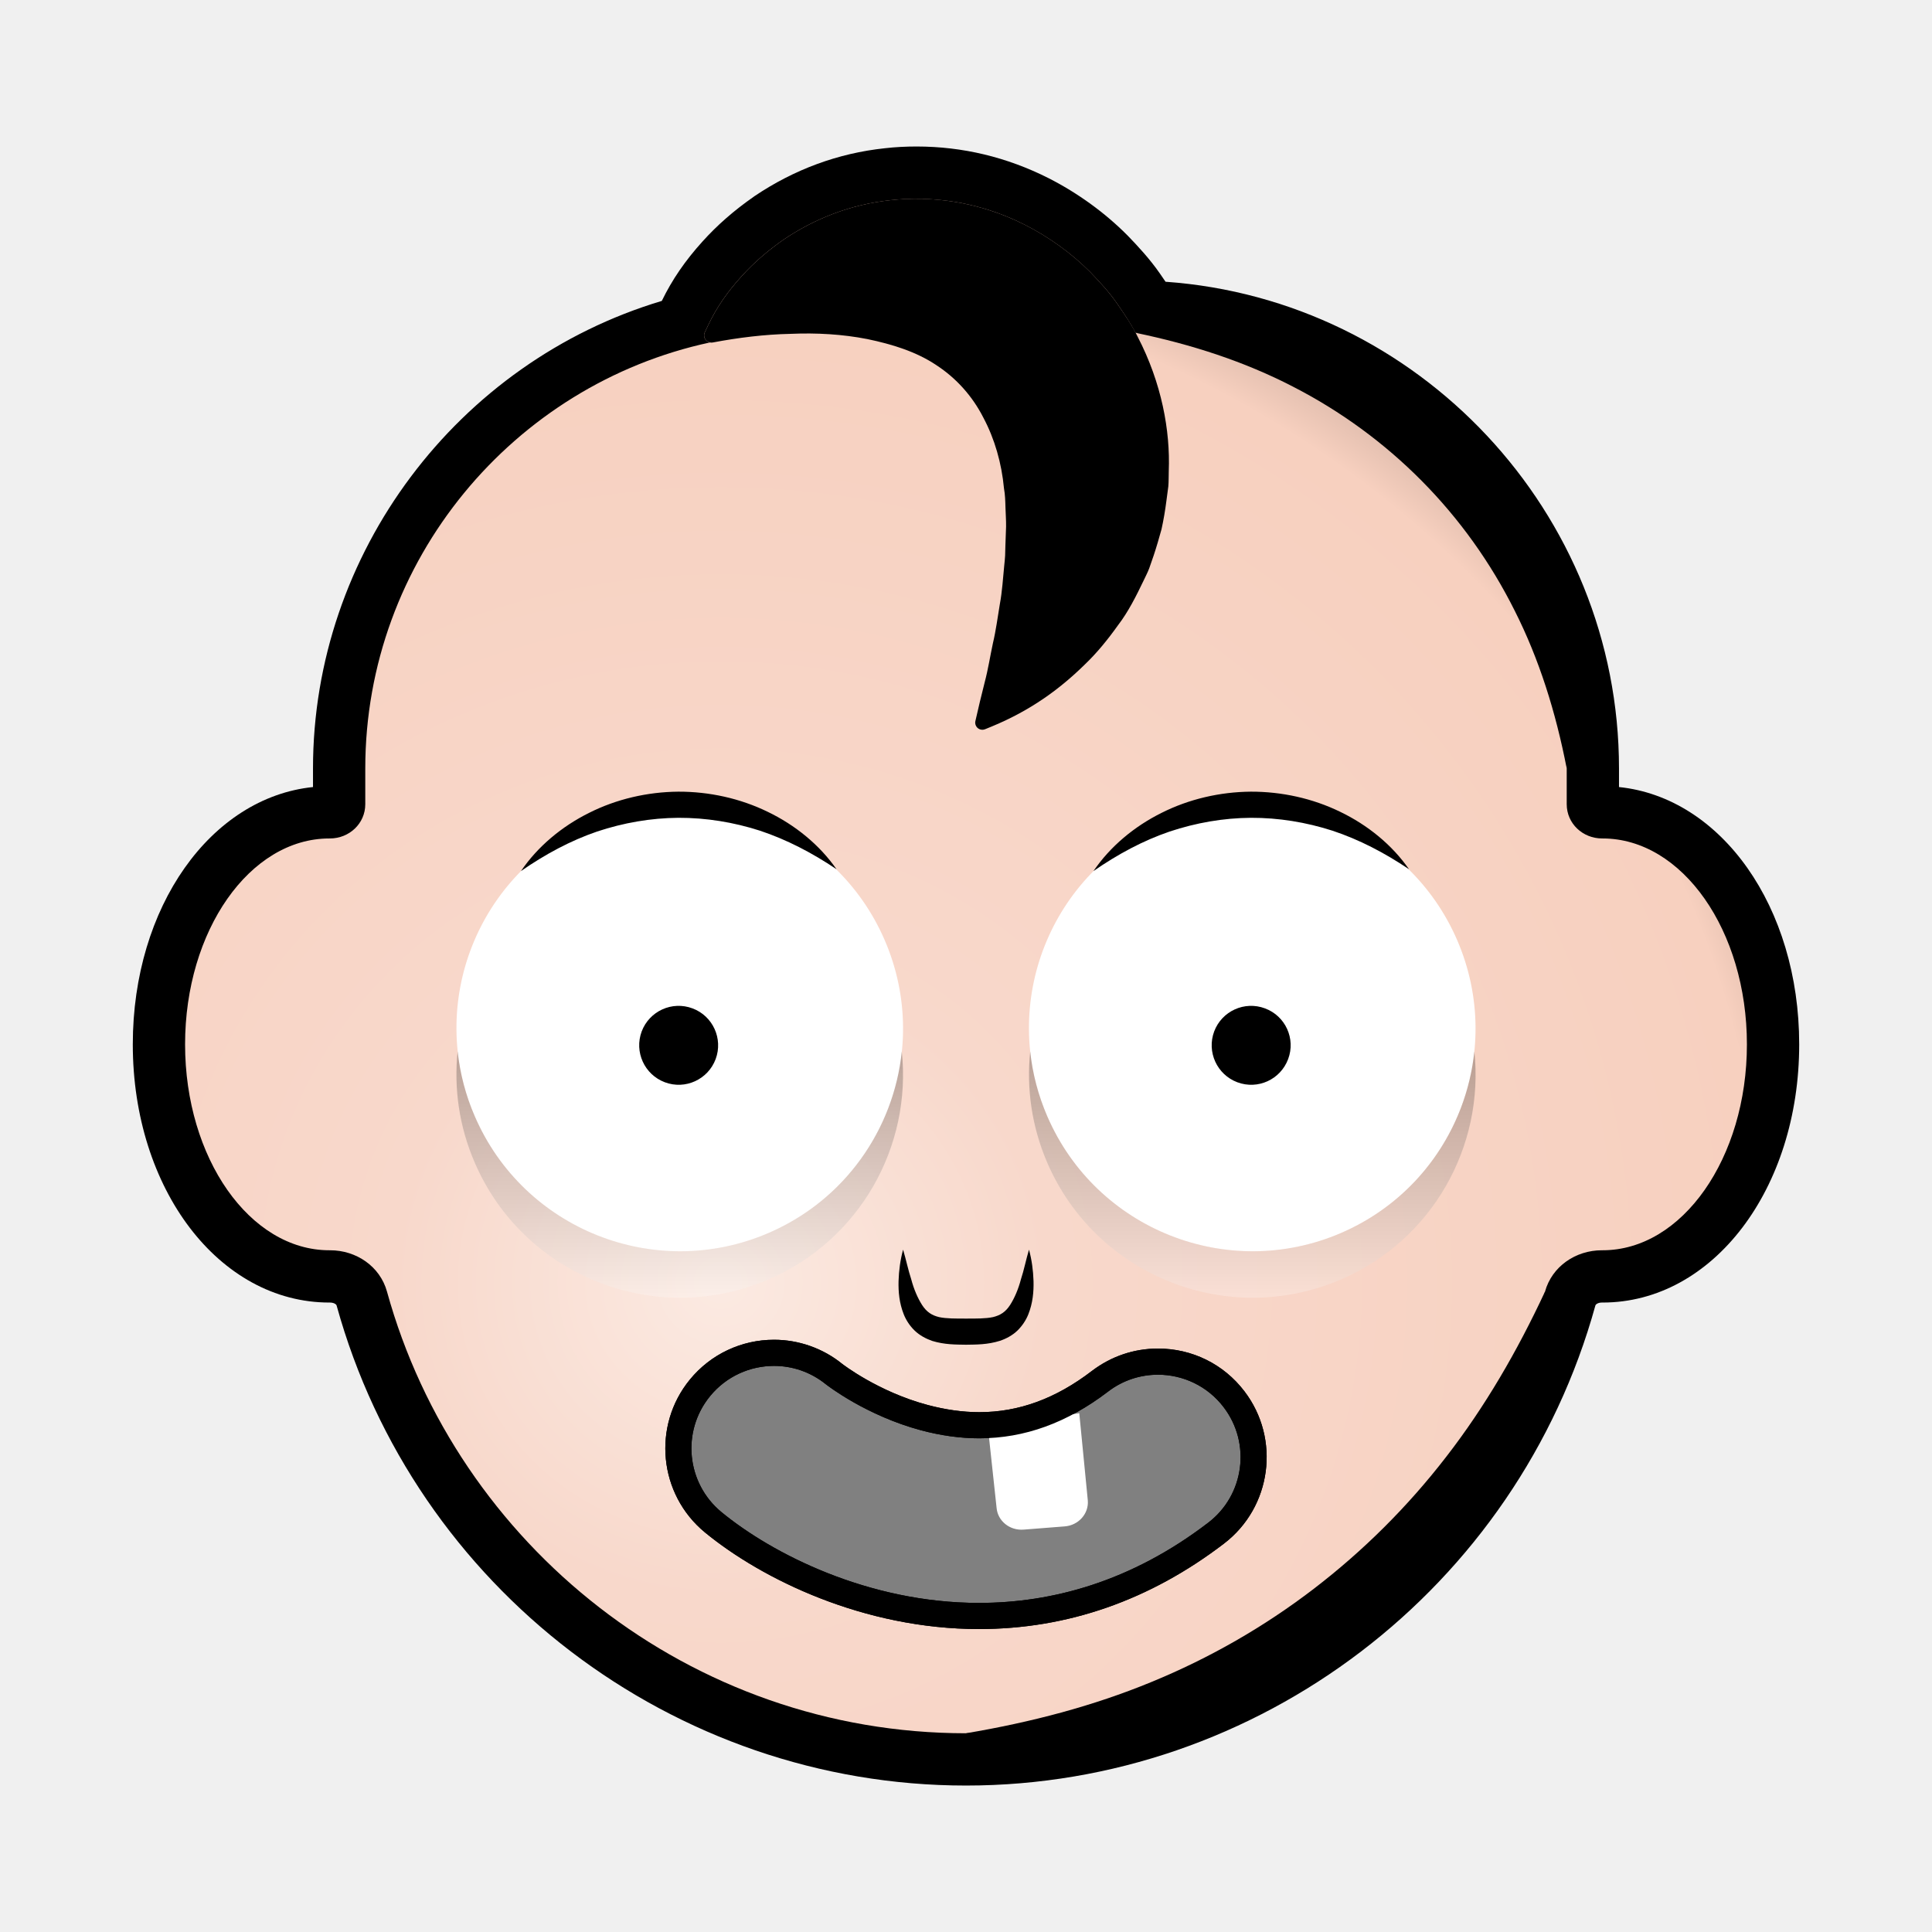
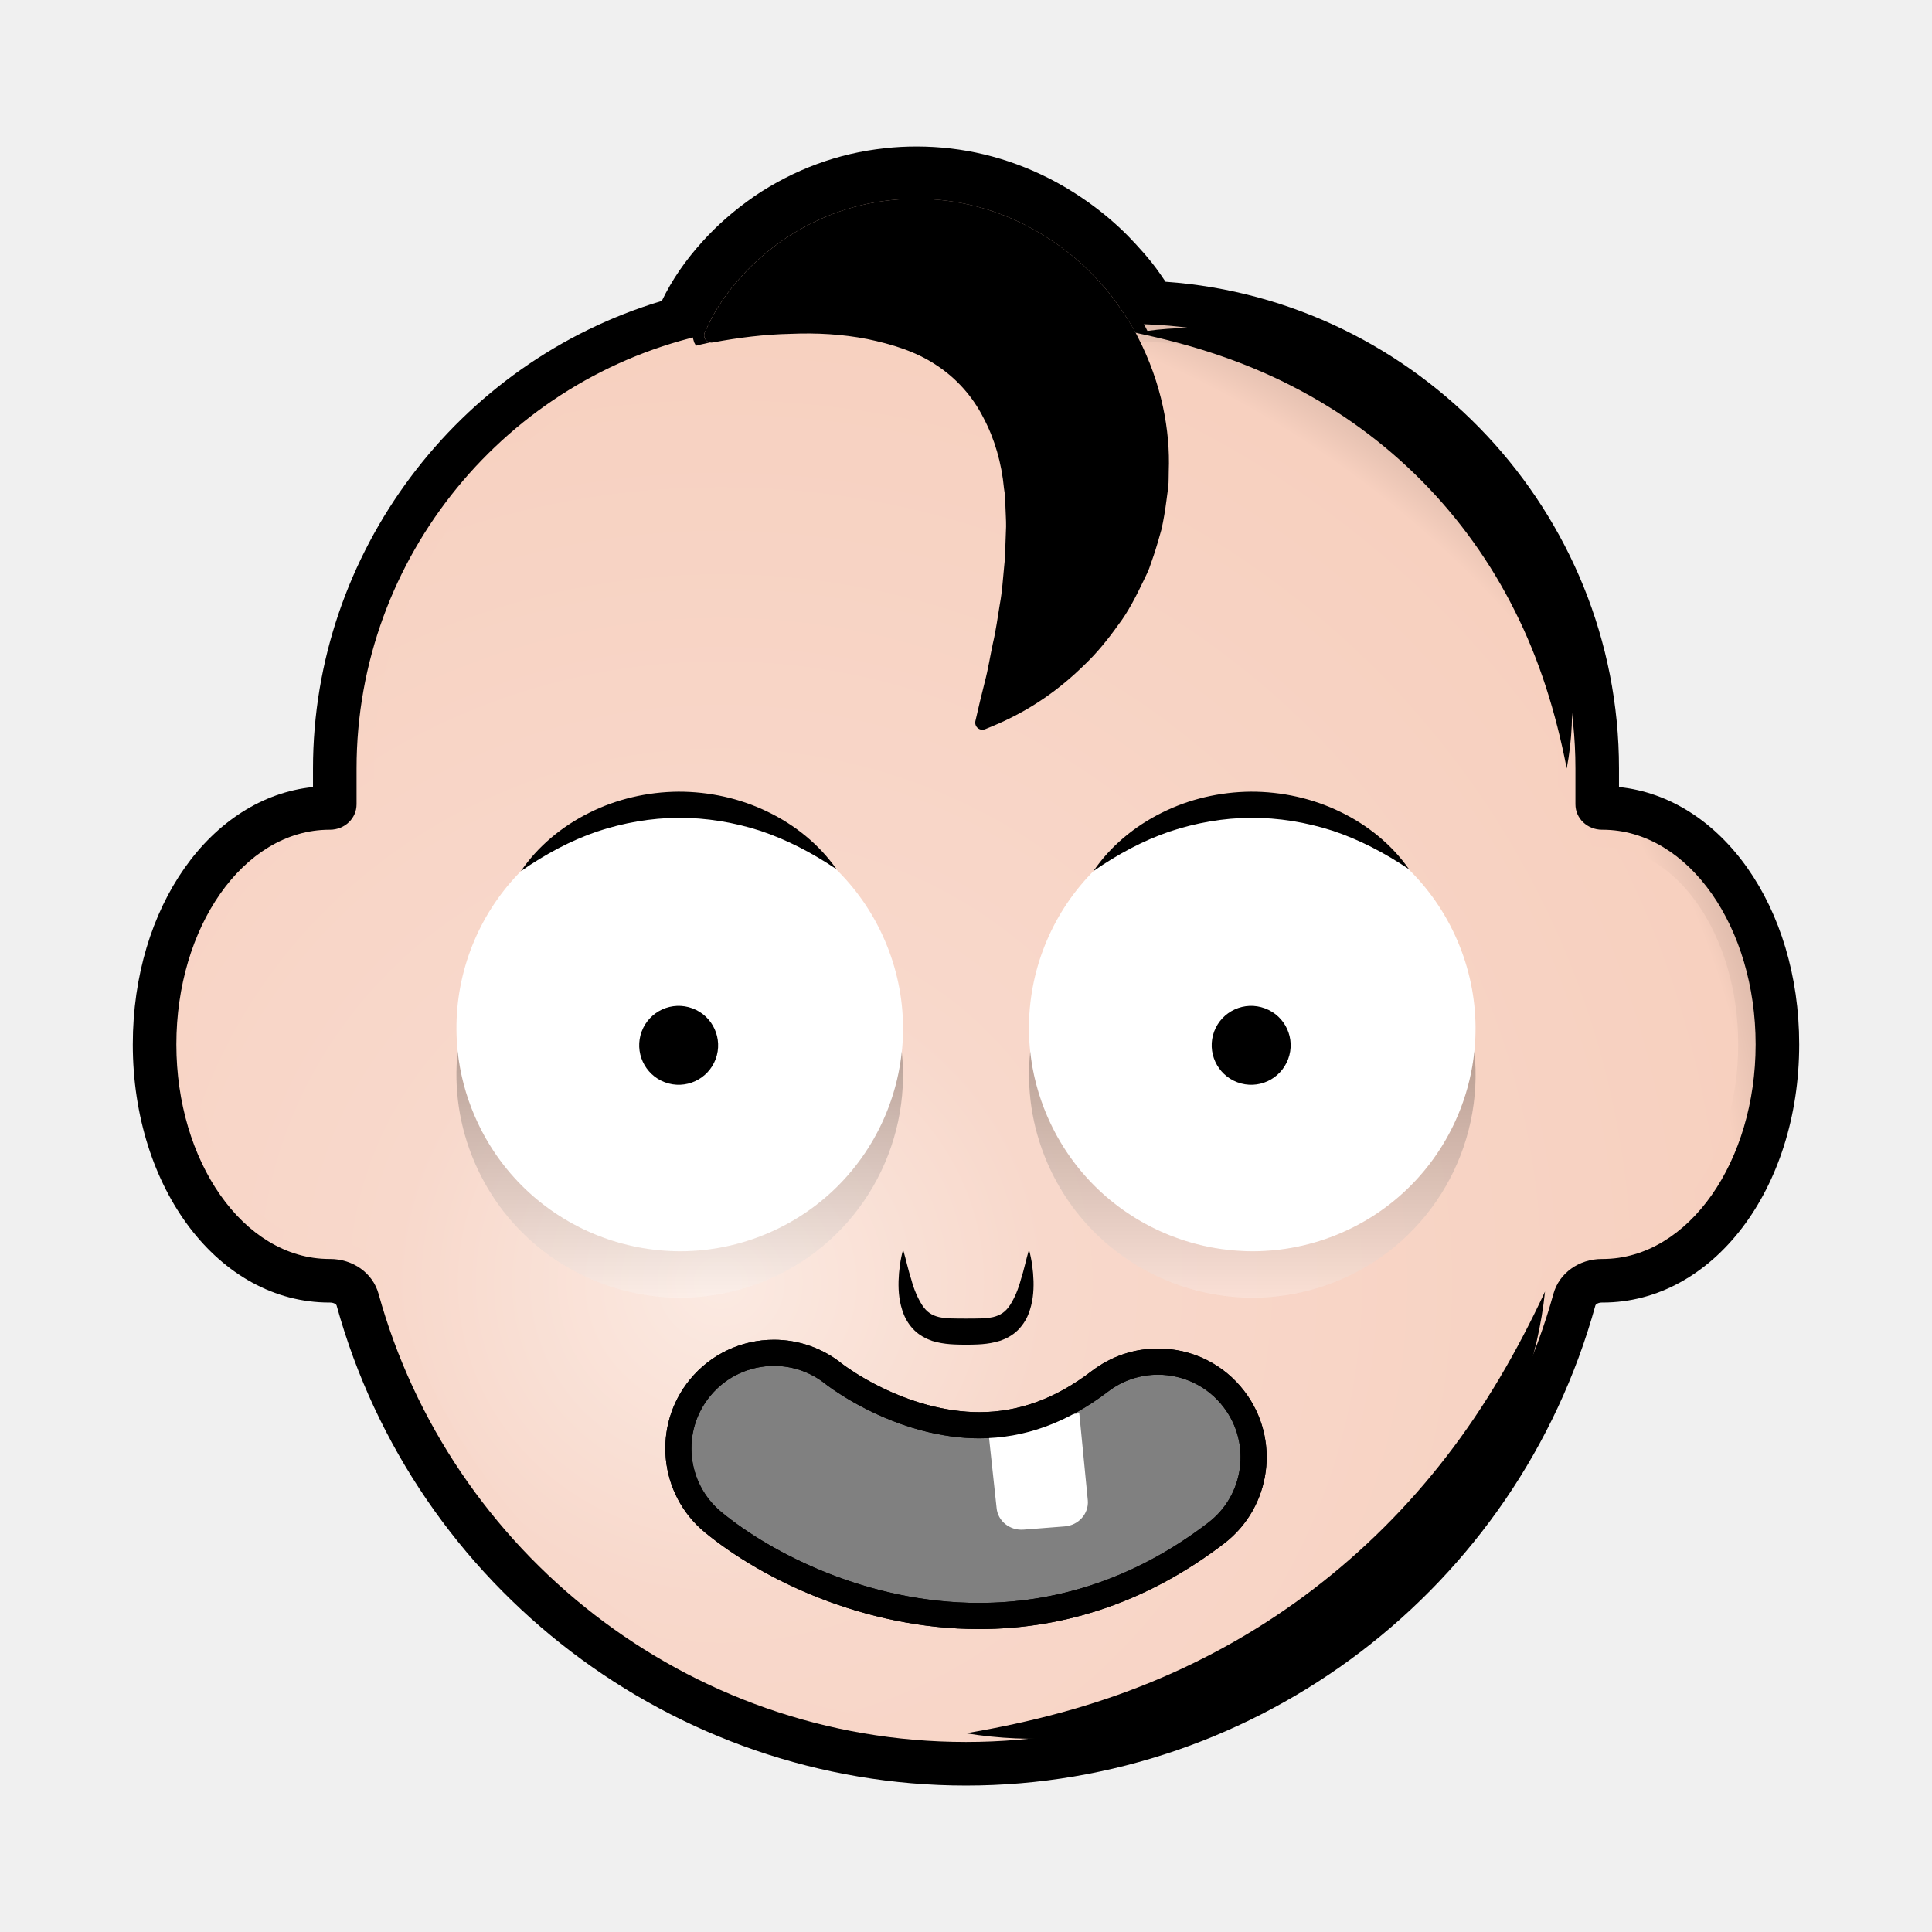
<svg xmlns="http://www.w3.org/2000/svg" data-mouthfix="0.25" viewBox="0 0 512 512" width="512" height="512">
  <defs>
    <radialGradient id="skin" cx="0.35" cy="0.3" r="0.8">
      <stop offset="0" stop-color="#fbeae2" />
      <stop offset=".25" stop-color="#f8d8cb" />
      <stop offset=".8" stop-color="#f7d0bf" />
      <stop offset="1" stop-color="#887269" />
    </radialGradient>
    <linearGradient id="skinflat">
      <stop offset="0" stop-color="#f7d0bf" />
    </linearGradient>
    <linearGradient id="template6Artboard128_g421" x1="0.5" y1="1" x2="0.5" y2="0">
      <stop offset="0.000" stop-color="#000000" />
      <stop offset="1.000" stop-color="#ffffff" />
    </linearGradient>
    <linearGradient id="template6Artboard128_g422" x1="0.5" y1="1" x2="0.5" y2="0">
      <stop offset="0.000" stop-color="#000000" />
      <stop offset="1.000" stop-color="#ffffff" />
    </linearGradient>
  </defs>
  <g transform="translate(16 16) scale(2.4)">
    <g transform="translate(100 100) scale(0.92) translate(-100 -100)">
      <g transform="translate(0.0 1.63795) scale(1.045837 -1.045837) translate(2496.867 -7696.874)">
        <g>
          <path d="M-2401.25 7511.77 C-2433.47 7511.77 -2461.98 7533.52 -2470.59 7564.66 C-2471.01 7566.18 -2472.47 7567.20 -2474.22 7567.20 C-2485.09 7567.20 -2493.87 7579.15 -2493.87 7593.83 C-2493.87 7608.52 -2485.09 7620.46 -2474.31 7620.46 C-2473.73 7620.46 -2473.19 7620.81 -2473.19 7621.39 L-2473.19 7625.49 C-2473.19 7649.35 -2456.88 7670.42 -2434.02 7676.65 C-2433.99 7676.71 -2433.96 7676.78 -2433.93 7676.84 L-2433.58 7677.58 C-2432.50 7679.87 -2431.12 7681.90 -2429.24 7683.98 C-2427.74 7685.66 -2425.99 7687.18 -2423.90 7688.65 C-2419.70 7691.48 -2415.12 7693.17 -2410.24 7693.69 C-2409.15 7693.81 -2408.03 7693.87 -2406.92 7693.87 C-2402.12 7693.87 -2397.48 7692.76 -2393.13 7690.56 C-2390.08 7689.01 -2387.23 7686.95 -2384.89 7684.59 C-2383.76 7683.43 -2382.52 7682.10 -2381.49 7680.62 C-2380.99 7679.90 -2380.50 7679.18 -2380.03 7678.44 C-2351.91 7677.23 -2329.31 7653.82 -2329.31 7625.49 L-2329.31 7621.39 C-2329.31 7621.15 -2329.22 7620.93 -2329.04 7620.76 C-2328.84 7620.57 -2328.56 7620.46 -2328.25 7620.46 C-2317.41 7620.46 -2308.63 7608.52 -2308.63 7593.83 C-2308.63 7579.15 -2317.41 7567.20 -2328.19 7567.20 C-2330.03 7567.20 -2331.49 7566.18 -2331.91 7564.66 C-2340.52 7533.52 -2369.03 7511.77 -2401.25 7511.77 Z" fill="url(#skin)" stroke="none" stroke-width="1.0" fill-rule="evenodd" />
          <path d="M-2406.92 7690.87 C-2403.02 7690.87 -2398.74 7690.04 -2394.48 7687.88 C-2391.82 7686.53 -2389.23 7684.70 -2387.01 7682.48 C-2385.92 7681.34 -2384.83 7680.18 -2383.96 7678.92 C-2383.18 7677.79 -2382.40 7676.65 -2381.79 7675.49 C-2354.53 7675.20 -2332.31 7652.81 -2332.31 7625.49 L-2332.31 7621.39 C-2332.31 7619.17 -2330.47 7617.46 -2328.25 7617.46 C-2328.24 7617.46 -2328.24 7617.46 -2328.23 7617.46 C-2328.22 7617.46 -2328.20 7617.46 -2328.19 7617.46 C-2319.05 7617.46 -2311.63 7606.88 -2311.63 7593.83 C-2311.63 7580.78 -2319.05 7570.20 -2328.19 7570.20 C-2328.21 7570.20 -2328.23 7570.20 -2328.25 7570.20 C-2328.26 7570.20 -2328.27 7570.20 -2328.28 7570.20 C-2331.28 7570.20 -2334.00 7568.35 -2334.80 7565.46 C-2342.85 7536.33 -2369.65 7514.77 -2401.25 7514.77 C-2432.85 7514.77 -2459.65 7536.33 -2467.70 7565.46 C-2468.50 7568.35 -2471.22 7570.20 -2474.22 7570.20 C-2474.23 7570.20 -2474.24 7570.20 -2474.25 7570.20 C-2474.27 7570.20 -2474.29 7570.20 -2474.31 7570.20 C-2483.45 7570.20 -2490.87 7580.78 -2490.87 7593.83 C-2490.87 7606.88 -2483.45 7617.46 -2474.31 7617.46 C-2474.30 7617.46 -2474.28 7617.46 -2474.27 7617.46 C-2474.26 7617.46 -2474.26 7617.46 -2474.25 7617.46 C-2472.03 7617.46 -2470.19 7619.17 -2470.19 7621.39 L-2470.19 7625.49 C-2470.19 7649.41 -2453.17 7669.54 -2430.64 7674.38 C-2430.96 7674.45 -2431.22 7674.70 -2431.29 7675.04 C-2431.32 7675.23 -2431.30 7675.40 -2431.22 7675.56 L-2430.87 7676.30 C-2429.80 7678.57 -2428.48 7680.35 -2427.01 7681.97 C-2425.55 7683.60 -2423.93 7684.96 -2422.18 7686.19 C-2418.67 7688.55 -2414.59 7690.21 -2409.92 7690.71 C-2408.95 7690.82 -2407.95 7690.87 -2406.92 7690.87 M-2406.92 7696.87 L-2406.92 7696.87 C-2408.14 7696.87 -2409.37 7696.81 -2410.57 7696.67 C-2415.93 7696.10 -2420.97 7694.24 -2425.54 7691.16 L-2425.58 7691.13 L-2425.62 7691.10 C-2427.90 7689.51 -2429.81 7687.83 -2431.48 7685.98 C-2433.47 7683.78 -2434.97 7681.60 -2436.16 7679.15 C-2459.60 7672.13 -2476.19 7650.23 -2476.19 7625.49 L-2476.19 7623.36 C-2487.93 7622.15 -2496.87 7609.61 -2496.87 7593.83 C-2496.87 7577.22 -2486.96 7564.20 -2474.31 7564.20 L-2474.25 7564.20 L-2474.25 7564.20 C-2473.84 7564.20 -2473.53 7564.03 -2473.48 7563.86 C-2464.52 7531.43 -2434.81 7508.77 -2401.25 7508.77 C-2367.69 7508.77 -2337.98 7531.43 -2329.02 7563.86 C-2328.97 7564.03 -2328.66 7564.20 -2328.28 7564.20 L-2328.19 7564.20 C-2315.54 7564.20 -2305.63 7577.22 -2305.63 7593.83 C-2305.63 7609.61 -2314.57 7622.15 -2326.31 7623.36 L-2326.31 7625.49 C-2326.31 7654.91 -2349.36 7679.29 -2378.35 7681.35 C-2378.58 7681.68 -2378.81 7682.01 -2379.03 7682.34 C-2380.18 7683.99 -2381.52 7685.43 -2382.69 7686.64 L-2382.73 7686.68 L-2382.76 7686.71 C-2385.33 7689.29 -2388.44 7691.54 -2391.76 7693.23 C-2396.55 7695.65 -2401.64 7696.87 -2406.92 7696.87 L-2406.92 7696.87 L-2406.92 7696.87 Z" fill="#000000" stroke="none" stroke-width="1.0" fill-rule="evenodd" />
+           <path data-qcfix="outline-thin" d="M-2406.92 7690.87 C-2403.02 7690.87 -2398.74 7690.04 -2394.48 7687.88 C-2391.82 7686.53 -2389.23 7684.70 -2387.01 7682.48 C-2385.92 7681.34 -2384.83 7680.18 -2383.96 7678.92 C-2383.18 7677.79 -2382.40 7676.65 -2381.79 7675.49 C-2354.53 7675.20 -2332.31 7652.81 -2332.31 7625.49 L-2332.31 7621.39 C-2332.31 7619.17 -2330.47 7617.46 -2328.25 7617.46 C-2328.24 7617.46 -2328.24 7617.46 -2328.23 7617.46 C-2328.22 7617.46 -2328.20 7617.46 -2328.19 7617.46 C-2319.05 7617.46 -2311.63 7606.88 -2311.63 7593.83 C-2311.63 7580.78 -2319.05 7570.20 -2328.19 7570.20 C-2328.21 7570.20 -2328.23 7570.20 -2328.25 7570.20 C-2328.26 7570.20 -2328.27 7570.20 -2328.28 7570.20 C-2331.28 7570.20 -2334.00 7568.35 -2334.80 7565.46 C-2342.85 7536.33 -2369.65 7514.77 -2401.25 7514.77 C-2432.85 7514.77 -2459.65 7536.33 -2467.70 7565.46 C-2468.50 7568.35 -2471.22 7570.20 -2474.22 7570.20 C-2474.23 7570.20 -2474.24 7570.20 -2474.25 7570.20 C-2474.27 7570.20 -2474.29 7570.20 -2474.31 7570.20 C-2483.45 7570.20 -2490.87 7580.78 -2490.87 7593.83 C-2490.87 7606.88 -2483.45 7617.46 -2474.31 7617.46 C-2474.30 7617.46 -2474.28 7617.46 -2474.27 7617.46 C-2474.26 7617.46 -2474.26 7617.46 -2474.25 7617.46 C-2472.03 7617.46 -2470.19 7619.17 -2470.19 7621.39 L-2470.19 7625.49 C-2470.19 7649.41 -2453.17 7669.54 -2430.64 7674.38 C-2430.96 7674.45 -2431.22 7674.70 -2431.29 7675.04 C-2431.32 7675.23 -2431.30 7675.40 -2431.22 7675.56 L-2430.87 7676.30 C-2429.80 7678.57 -2428.48 7680.35 -2427.01 7681.97 C-2425.55 7683.60 -2423.93 7684.96 -2422.18 7686.19 C-2418.67 7688.55 -2414.59 7690.21 -2409.92 7690.71 C-2408.95 7690.82 -2407.95 7690.87 -2406.92 7690.87" fill="none" stroke="url(#skin)" stroke-width="2.0" stroke-linejoin="round" />
+           <clipPath id="qcfix-ring-1f476-1f3fb">
+             <path d="M-2406.92 7690.87 C-2403.02 7690.87 -2398.74 7690.04 -2394.48 7687.88 C-2391.82 7686.53 -2389.23 7684.70 -2387.01 7682.48 C-2385.92 7681.34 -2384.83 7680.18 -2383.96 7678.92 C-2383.18 7677.79 -2382.40 7676.65 -2381.79 7675.49 C-2354.53 7675.20 -2332.31 7652.81 -2332.31 7625.49 L-2332.31 7621.39 C-2332.31 7619.17 -2330.47 7617.46 -2328.25 7617.46 C-2328.24 7617.46 -2328.24 7617.46 -2328.23 7617.46 C-2328.22 7617.46 -2328.20 7617.46 -2328.19 7617.46 C-2319.05 7617.46 -2311.63 7606.88 -2311.63 7593.83 C-2311.63 7580.78 -2319.05 7570.20 -2328.19 7570.20 C-2328.21 7570.20 -2328.23 7570.20 -2328.25 7570.20 C-2328.26 7570.20 -2328.27 7570.20 -2328.28 7570.20 C-2331.28 7570.20 -2334.00 7568.35 -2334.80 7565.46 C-2342.85 7536.33 -2369.65 7514.77 -2401.25 7514.77 C-2432.85 7514.77 -2459.65 7536.33 -2467.70 7565.46 C-2468.50 7568.35 -2471.22 7570.20 -2474.22 7570.20 C-2474.23 7570.20 -2474.24 7570.20 -2474.25 7570.20 C-2474.27 7570.20 -2474.29 7570.20 -2474.31 7570.20 C-2483.45 7570.20 -2490.87 7580.78 -2490.87 7593.83 C-2490.87 7606.88 -2483.45 7617.46 -2474.31 7617.46 C-2474.30 7617.46 -2474.28 7617.46 -2474.27 7617.46 C-2474.26 7617.46 -2474.26 7617.46 -2474.25 7617.46 C-2472.03 7617.46 -2470.19 7619.17 -2470.19 7621.39 L-2470.19 7625.49 C-2470.19 7649.41 -2453.17 7669.54 -2430.64 7674.38 C-2430.96 7674.45 -2431.22 7674.70 -2431.29 7675.04 C-2431.32 7675.23 -2431.30 7675.40 -2431.22 7675.56 L-2430.87 7676.30 C-2429.80 7678.57 -2428.48 7680.35 -2427.01 7681.97 C-2425.55 7683.60 -2423.93 7684.96 -2422.18 7686.19 C-2418.67 7688.55 -2414.59 7690.21 -2409.92 7690.71 C-2408.95 7690.82 -2407.95 7690.87 -2406.92 7690.87 M-2406.92 7696.87 L-2406.92 7696.87 C-2408.14 7696.87 -2409.37 7696.81 -2410.57 7696.67 C-2415.93 7696.10 -2420.97 7694.24 -2425.54 7691.16 L-2425.58 7691.13 L-2425.62 7691.10 C-2427.90 7689.51 -2429.81 7687.83 -2431.48 7685.98 C-2433.47 7683.78 -2434.97 7681.60 -2436.16 7679.15 C-2459.60 7672.13 -2476.19 7650.23 -2476.19 7625.49 L-2476.19 7623.36 C-2487.93 7622.15 -2496.87 7609.61 -2496.87 7593.83 C-2496.87 7577.22 -2486.96 7564.20 -2474.31 7564.20 L-2474.25 7564.20 L-2474.25 7564.20 C-2473.84 7564.20 -2473.53 7564.03 -2473.48 7563.86 C-2464.52 7531.43 -2434.81 7508.77 -2401.25 7508.77 C-2367.69 7508.77 -2337.98 7531.43 -2329.02 7563.86 C-2328.97 7564.03 -2328.66 7564.20 -2328.28 7564.20 L-2328.19 7564.20 C-2315.54 7564.20 -2305.63 7577.22 -2305.63 7593.83 C-2305.63 7609.61 -2314.57 7622.15 -2326.31 7623.36 L-2326.31 7625.49 C-2326.31 7654.91 -2349.36 7679.29 -2378.35 7681.35 C-2378.58 7681.68 -2378.81 7682.01 -2379.03 7682.34 C-2380.18 7683.99 -2381.52 7685.43 -2382.69 7686.64 L-2382.73 7686.68 L-2382.76 7686.71 C-2385.33 7689.29 -2388.44 7691.54 -2391.76 7693.23 C-2396.55 7695.65 -2401.64 7696.87 -2406.92 7696.87 L-2406.92 7696.87 L-2406.92 7696.87 Z" clip-rule="evenodd" />
+           </clipPath>
+           <path data-qcfix="hair-join" d="M-2430.87 7676.30 C-2429.80 7678.57 -2428.48 7680.35 -2427.01 7681.97 C-2425.55 7683.60 -2423.93 7684.96 -2422.18 7686.19 C-2418.67 7688.55 -2414.59 7690.21 -2409.92 7690.71 C-2405.27 7691.22 -2399.86 7690.60 -2394.48 7687.88 C-2391.82 7686.53 -2389.23 7684.70 -2387.01 7682.48 C-2385.92 7681.34 -2384.83 7680.18 -2383.96 7678.92 C-2383.08 7677.65 -2382.18 7676.35 -2381.55 7675.04 C-2378.79 7669.72 -2377.80 7664.25 -2377.98 7659.63 C-2378.00 7659.04 -2377.98 7658.42 -2378.03 7657.87 L-2378.25 7656.21 C-2378.39 7655.11 -2378.58 7653.99 -2378.81 7652.95 C-2379.09 7651.94 -2379.38 7650.93 -2379.71 7649.94 L-2380.22 7648.47 C-2380.40 7647.99 -2380.64 7647.54 -2380.85 7647.09 C-2381.72 7645.28 -2382.62 7643.47 -2383.82 7641.91 C-2384.96 7640.31 -2386.22 7638.75 -2387.66 7637.38 C-2390.53 7634.57 -2393.85 7632.15 -2398.27 7630.32 L-2399.05 7630.00 C-2399.47 7629.82 -2399.96 7630.02 -2400.13 7630.44 C-2400.20 7630.61 -2400.21 7630.78 -2400.17 7630.94 C-2399.83 7632.44 -2399.48 7633.92 -2399.10 7635.40 C-2398.71 7636.87 -2398.48 7638.38 -2398.16 7639.87 C-2397.81 7641.34 -2397.62 7642.84 -2397.37 7644.33 C-2397.09 7645.82 -2397.01 7647.31 -2396.86 7648.80 C-2396.82 7649.17 -2396.78 7649.55 -2396.76 7649.92 L-2396.73 7651.03 L-2396.65 7653.25 C-2396.64 7653.99 -2396.70 7654.72 -2396.72 7655.45 C-2396.74 7656.19 -2396.76 7656.92 -2396.89 7657.63 C-2397.16 7660.53 -2397.96 7663.31 -2399.25 7665.74 C-2400.50 7668.20 -2402.35 7670.28 -2404.67 7671.79 C-2406.97 7673.33 -2409.74 7674.18 -2412.57 7674.77 C-2415.42 7675.33 -2418.40 7675.50 -2421.38 7675.37 C-2424.36 7675.31 -2427.40 7674.93 -2430.31 7674.38 C-2430.76 7674.29 -2431.20 7674.59 -2431.29 7675.04 C-2431.32 7675.23 -2431.30 7675.40 -2431.22 7675.56 L-2430.87 7676.30 Z" fill="none" stroke="#000000" stroke-width="2.60" clip-path="url(#qcfix-ring-1f476-1f3fb)" />
        </g>
        <g>
          <path d="M-2430.87 7676.30 C-2429.80 7678.57 -2428.48 7680.35 -2427.01 7681.97 C-2425.55 7683.60 -2423.93 7684.96 -2422.18 7686.19 C-2418.67 7688.55 -2414.59 7690.21 -2409.92 7690.71 C-2405.27 7691.22 -2399.86 7690.60 -2394.48 7687.88 C-2391.82 7686.53 -2389.23 7684.70 -2387.01 7682.48 C-2385.92 7681.34 -2384.83 7680.18 -2383.96 7678.92 C-2383.08 7677.65 -2382.18 7676.35 -2381.55 7675.04 C-2378.79 7669.72 -2377.80 7664.25 -2377.98 7659.63 C-2378.00 7659.04 -2377.98 7658.42 -2378.03 7657.87 L-2378.25 7656.21 C-2378.39 7655.11 -2378.58 7653.99 -2378.81 7652.95 C-2379.09 7651.94 -2379.38 7650.93 -2379.71 7649.94 L-2380.22 7648.47 C-2380.40 7647.99 -2380.64 7647.54 -2380.85 7647.09 C-2381.72 7645.28 -2382.62 7643.47 -2383.82 7641.91 C-2384.96 7640.31 -2386.22 7638.75 -2387.66 7637.38 C-2390.53 7634.57 -2393.85 7632.15 -2398.27 7630.32 L-2399.05 7630.00 C-2399.47 7629.82 -2399.96 7630.02 -2400.13 7630.44 C-2400.20 7630.61 -2400.21 7630.78 -2400.17 7630.94 C-2399.83 7632.44 -2399.48 7633.92 -2399.10 7635.40 C-2398.71 7636.87 -2398.48 7638.38 -2398.16 7639.87 C-2397.81 7641.34 -2397.62 7642.84 -2397.37 7644.33 C-2397.09 7645.82 -2397.01 7647.31 -2396.86 7648.80 C-2396.82 7649.17 -2396.78 7649.55 -2396.76 7649.92 L-2396.73 7651.03 L-2396.65 7653.25 C-2396.64 7653.99 -2396.70 7654.72 -2396.72 7655.45 C-2396.74 7656.19 -2396.76 7656.92 -2396.89 7657.63 C-2397.16 7660.53 -2397.96 7663.31 -2399.25 7665.74 C-2400.50 7668.20 -2402.35 7670.28 -2404.67 7671.79 C-2406.97 7673.33 -2409.74 7674.18 -2412.57 7674.77 C-2415.42 7675.33 -2418.40 7675.50 -2421.38 7675.37 C-2424.36 7675.31 -2427.40 7674.93 -2430.31 7674.38 C-2430.76 7674.29 -2431.20 7674.59 -2431.29 7675.04 C-2431.32 7675.23 -2431.30 7675.40 -2431.22 7675.56 L-2430.87 7676.30 Z" fill="#000000" stroke="none" stroke-width="1.0" fill-rule="evenodd" />
        </g>
        <g>
          <path d="M-2332.31 7625.49 C-2333.57 7631.98 -2335.47 7638.03 -2338.27 7643.58 C-2341.04 7649.13 -2344.65 7654.16 -2348.95 7658.50 C-2353.25 7662.84 -2358.24 7666.50 -2363.76 7669.33 C-2369.28 7672.18 -2375.31 7674.15 -2381.79 7675.49 C-2375.27 7676.66 -2368.34 7675.92 -2361.91 7673.67 C-2355.47 7671.41 -2349.52 7667.62 -2344.68 7662.72 C-2339.84 7657.83 -2336.11 7651.84 -2333.92 7645.38 C-2331.74 7638.93 -2331.07 7631.99 -2332.31 7625.49 Z" fill="#000000" stroke="none" stroke-width="1.0" fill-rule="evenodd" />
        </g>
        <g>
          <path d="M-2401.25 7514.77 C-2393.78 7516.03 -2386.67 7517.89 -2379.98 7520.65 C-2373.28 7523.40 -2367.03 7526.99 -2361.35 7531.34 C-2355.67 7535.69 -2350.55 7540.78 -2346.13 7546.51 C-2341.69 7552.24 -2338.00 7558.59 -2334.80 7565.46 C-2335.59 7557.91 -2338.27 7550.51 -2342.23 7543.86 C-2346.20 7537.22 -2351.50 7531.30 -2357.70 7526.57 C-2363.89 7521.84 -2370.99 7518.27 -2378.46 7516.20 C-2385.92 7514.14 -2393.76 7513.54 -2401.25 7514.77 Z" fill="#000000" stroke="none" stroke-width="1.0" fill-rule="evenodd" />
        </g>
        <g>
          <g>
            <g>
              <g>
                <g>
                  <g>
                    <path d="M-2444.26 7619.19 C-2431.27 7624.77 -2416.19 7618.77 -2410.58 7605.79 C-2404.97 7592.80 -2410.95 7577.75 -2423.94 7572.17 C-2436.93 7566.59 -2452.01 7572.59 -2457.62 7585.57 C-2463.23 7598.55 -2457.25 7613.61 -2444.26 7619.19 Z" fill="#ffffff" stroke="none" stroke-width="1.0" fill-rule="evenodd" />
                  </g>
                  <g>
                    <path d="M-2452.32 7613.72 C-2450.40 7616.54 -2447.64 7618.84 -2444.50 7620.40 C-2441.36 7621.98 -2437.81 7622.80 -2434.27 7622.83 C-2430.72 7622.84 -2427.17 7622.06 -2424.01 7620.52 C-2420.85 7619.00 -2418.06 7616.73 -2416.11 7613.93 C-2418.94 7615.83 -2421.85 7617.34 -2424.89 7618.35 C-2427.94 7619.33 -2431.09 7619.84 -2434.25 7619.83 C-2437.41 7619.81 -2440.56 7619.26 -2443.60 7618.25 C-2446.63 7617.21 -2449.52 7615.66 -2452.32 7613.72 Z" fill="#000000" stroke="none" stroke-width="1.0" fill-rule="evenodd" />
                  </g>
                  <g>
                    <path fill-opacity="0.25" d="M-2423.94 7572.17 C-2436.93 7566.59 -2452.01 7572.59 -2457.62 7585.57 C-2458.68 7588.00 -2459.32 7590.51 -2459.59 7593.02 C-2460.03 7588.80 -2459.43 7584.41 -2457.62 7580.24 C-2452.01 7567.26 -2436.93 7561.26 -2423.94 7566.84 C-2413.39 7571.38 -2407.46 7582.16 -2408.62 7593.01 C-2409.54 7584.11 -2415.13 7575.96 -2423.94 7572.17 Z" fill="url(#template6Artboard128_g421)" stroke="none" stroke-width="1.0" fill-rule="evenodd" />
                  </g>
                  <path d="M-2429.98 7592.14 C-2430.86 7589.79 -2433.47 7588.60 -2435.81 7589.48 C-2438.15 7590.36 -2439.34 7592.96 -2438.47 7595.31 C-2437.59 7597.65 -2434.98 7598.84 -2432.64 7597.96 C-2430.30 7597.09 -2429.11 7594.48 -2429.98 7592.14 Z" fill="#000000" stroke="none" stroke-width="1.0" fill-rule="evenodd" />
                </g>
              </g>
            </g>
          </g>
          <g>
            <g>
              <g>
                <g>
                  <g>
                    <path d="M-2378.56 7619.19 C-2365.57 7624.77 -2350.49 7618.77 -2344.88 7605.79 C-2339.27 7592.80 -2345.25 7577.75 -2358.24 7572.17 C-2371.23 7566.59 -2386.31 7572.59 -2391.92 7585.57 C-2397.53 7598.55 -2391.55 7613.61 -2378.56 7619.19 Z" fill="#ffffff" stroke="none" stroke-width="1.0" fill-rule="evenodd" />
                  </g>
                  <g>
                    <path d="M-2386.62 7613.72 C-2384.70 7616.54 -2381.94 7618.84 -2378.80 7620.40 C-2375.66 7621.98 -2372.11 7622.80 -2368.57 7622.83 C-2365.02 7622.84 -2361.47 7622.06 -2358.31 7620.52 C-2355.15 7619.00 -2352.36 7616.73 -2350.41 7613.93 C-2353.24 7615.83 -2356.14 7617.34 -2359.19 7618.35 C-2362.24 7619.33 -2365.39 7619.84 -2368.55 7619.83 C-2371.71 7619.81 -2374.85 7619.26 -2377.89 7618.25 C-2380.93 7617.21 -2383.82 7615.66 -2386.62 7613.72 Z" fill="#000000" stroke="none" stroke-width="1.0" fill-rule="evenodd" />
                  </g>
                  <g>
                    <path fill-opacity="0.25" d="M-2358.24 7572.17 C-2371.23 7566.59 -2386.31 7572.59 -2391.92 7585.57 C-2392.97 7588.00 -2393.62 7590.51 -2393.88 7593.02 C-2394.32 7588.80 -2393.72 7584.41 -2391.92 7580.24 C-2386.31 7567.26 -2371.23 7561.26 -2358.24 7566.84 C-2347.68 7571.38 -2341.76 7582.16 -2342.91 7593.01 C-2343.84 7584.11 -2349.42 7575.96 -2358.24 7572.17 Z" fill="url(#template6Artboard128_g422)" stroke="none" stroke-width="1.0" fill-rule="evenodd" />
                  </g>
                  <path d="M-2364.28 7592.14 C-2365.16 7589.79 -2367.76 7588.60 -2370.11 7589.48 C-2372.45 7590.36 -2373.64 7592.96 -2372.77 7595.31 C-2371.89 7597.65 -2369.28 7598.84 -2366.94 7597.96 C-2364.59 7597.09 -2363.40 7594.48 -2364.28 7592.14 Z" fill="#000000" stroke="none" stroke-width="1.0" fill-rule="evenodd" />
                </g>
              </g>
            </g>
          </g>
        </g>
        <g>
          <g>
            <g>
              <g>
                <g>
                  <path d="M-2399.76 7528.23 C-2412.59 7528.23 -2423.93 7533.78 -2430.25 7538.98 C-2432.52 7540.84 -2433.92 7543.47 -2434.21 7546.39 C-2434.49 7549.30 -2433.63 7552.16 -2431.77 7554.42 C-2429.68 7556.97 -2426.58 7558.43 -2423.28 7558.43 C-2420.78 7558.43 -2418.33 7557.56 -2416.38 7555.98 C-2416.22 7555.85 -2412.03 7552.60 -2406.02 7550.99 C-2403.86 7550.41 -2401.74 7550.12 -2399.72 7550.12 C-2394.84 7550.12 -2390.31 7551.77 -2385.87 7555.17 C-2383.94 7556.64 -2381.64 7557.42 -2379.22 7557.42 C-2375.77 7557.42 -2372.59 7555.85 -2370.50 7553.11 C-2366.82 7548.31 -2367.74 7541.41 -2372.55 7537.73 C-2380.80 7531.43 -2389.95 7528.23 -2399.76 7528.23 Z" fill="#808080" stroke="none" stroke-width="1.0" fill-rule="evenodd" />
                  <path d="M-2423.28 7556.93 C-2421.19 7556.93 -2419.08 7556.24 -2417.32 7554.81 C-2417.15 7554.68 -2412.71 7551.23 -2406.41 7549.54 C-2404.11 7548.93 -2401.89 7548.62 -2399.72 7548.62 C-2394.52 7548.62 -2389.64 7550.40 -2384.96 7553.97 C-2383.25 7555.29 -2381.22 7555.92 -2379.22 7555.92 C-2376.37 7555.92 -2373.55 7554.64 -2371.69 7552.20 C-2368.51 7548.05 -2369.30 7542.10 -2373.46 7538.93 C-2382.29 7532.17 -2391.39 7529.73 -2399.76 7529.73 C-2412.49 7529.73 -2423.52 7535.39 -2429.30 7540.14 C-2433.34 7543.46 -2433.93 7549.43 -2430.61 7553.47 C-2428.74 7555.75 -2426.02 7556.93 -2423.28 7556.93 M-2423.28 7559.93 C-2427.03 7559.93 -2430.55 7558.27 -2432.93 7555.37 C-2437.29 7550.06 -2436.52 7542.19 -2431.21 7537.82 C-2424.68 7532.46 -2412.99 7526.73 -2399.76 7526.73 C-2389.61 7526.73 -2380.15 7530.03 -2371.64 7536.54 C-2366.17 7540.72 -2365.13 7548.56 -2369.30 7554.02 C-2371.68 7557.14 -2375.30 7558.92 -2379.22 7558.92 C-2381.97 7558.92 -2384.59 7558.03 -2386.79 7556.36 C-2390.95 7553.17 -2395.19 7551.62 -2399.72 7551.62 C-2401.61 7551.62 -2403.60 7551.90 -2405.63 7552.44 C-2411.34 7553.96 -2415.43 7557.14 -2415.47 7557.17 C-2417.65 7558.94 -2420.44 7559.93 -2423.28 7559.93 L-2423.28 7559.93 Z" fill="#000000" stroke="none" stroke-width="1.0" fill-rule="evenodd" />
                </g>
                <g>
                  <path d="M-2389.93 7538.51 L-2394.65 7538.14 C-2396.23 7538.02 -2397.61 7539.13 -2397.74 7540.64 L-2398.74 7549.93 L-2388.25 7551.50 L-2387.27 7541.48 C-2387.15 7539.96 -2388.34 7538.63 -2389.93 7538.51 Z" fill="#ffffff" stroke="none" stroke-width="1.0" fill-rule="evenodd" />
                </g>
                <g>
                  <path d="M-2423.28 7556.93 C-2421.19 7556.93 -2419.08 7556.24 -2417.32 7554.81 C-2417.15 7554.68 -2412.71 7551.23 -2406.41 7549.54 C-2404.11 7548.93 -2401.89 7548.62 -2399.72 7548.62 C-2394.52 7548.62 -2389.64 7550.40 -2384.96 7553.97 C-2383.25 7555.29 -2381.22 7555.92 -2379.22 7555.92 C-2376.37 7555.92 -2373.55 7554.64 -2371.69 7552.20 C-2368.51 7548.05 -2369.30 7542.10 -2373.46 7538.93 C-2382.29 7532.17 -2391.39 7529.73 -2399.76 7529.73 C-2412.49 7529.73 -2423.52 7535.39 -2429.30 7540.14 C-2433.34 7543.46 -2433.93 7549.43 -2430.61 7553.47 C-2428.74 7555.75 -2426.02 7556.93 -2423.28 7556.93 M-2423.28 7559.93 C-2427.03 7559.93 -2430.55 7558.27 -2432.93 7555.37 C-2437.29 7550.06 -2436.52 7542.19 -2431.21 7537.82 C-2424.68 7532.46 -2412.99 7526.73 -2399.76 7526.73 C-2389.61 7526.73 -2380.15 7530.03 -2371.64 7536.54 C-2366.17 7540.72 -2365.13 7548.56 -2369.30 7554.02 C-2371.68 7557.14 -2375.30 7558.92 -2379.22 7558.92 C-2381.97 7558.92 -2384.59 7558.03 -2386.79 7556.36 C-2390.95 7553.17 -2395.19 7551.62 -2399.72 7551.62 C-2401.61 7551.62 -2403.60 7551.90 -2405.63 7552.44 C-2411.34 7553.96 -2415.43 7557.14 -2415.47 7557.17 C-2417.65 7558.94 -2420.44 7559.93 -2423.28 7559.93 L-2423.28 7559.93 Z" fill="#000000" stroke="none" stroke-width="1.0" fill-rule="evenodd" />
                </g>
              </g>
            </g>
            <g>
              <path d="M-2394.02 7570.27 C-2393.70 7569.09 -2393.54 7567.90 -2393.50 7566.66 C-2393.47 7565.44 -2393.58 7564.15 -2394.10 7562.84 C-2394.36 7562.19 -2394.78 7561.54 -2395.34 7560.99 C-2395.92 7560.43 -2396.64 7560.05 -2397.35 7559.81 C-2398.78 7559.36 -2400.07 7559.38 -2401.24 7559.36 C-2402.42 7559.38 -2403.71 7559.36 -2405.14 7559.80 C-2405.85 7560.05 -2406.57 7560.43 -2407.14 7560.98 C-2407.71 7561.53 -2408.13 7562.19 -2408.39 7562.84 C-2408.91 7564.15 -2409.02 7565.43 -2408.99 7566.66 C-2408.95 7567.90 -2408.79 7569.09 -2408.47 7570.27 C-2408.12 7569.10 -2407.89 7567.94 -2407.53 7566.85 C-2407.24 7565.75 -2406.80 7564.72 -2406.29 7563.92 C-2405.76 7563.10 -2405.16 7562.73 -2404.34 7562.53 C-2403.50 7562.35 -2402.41 7562.36 -2401.24 7562.36 C-2400.08 7562.36 -2398.99 7562.35 -2398.15 7562.53 C-2397.33 7562.73 -2396.72 7563.10 -2396.19 7563.92 C-2395.68 7564.71 -2395.24 7565.75 -2394.95 7566.85 C-2394.59 7567.94 -2394.37 7569.10 -2394.02 7570.27 Z" fill="#000000" stroke="none" stroke-width="1.0" fill-rule="evenodd" />
            </g>
          </g>
        </g>
      </g>
    </g>
  </g>
</svg>
